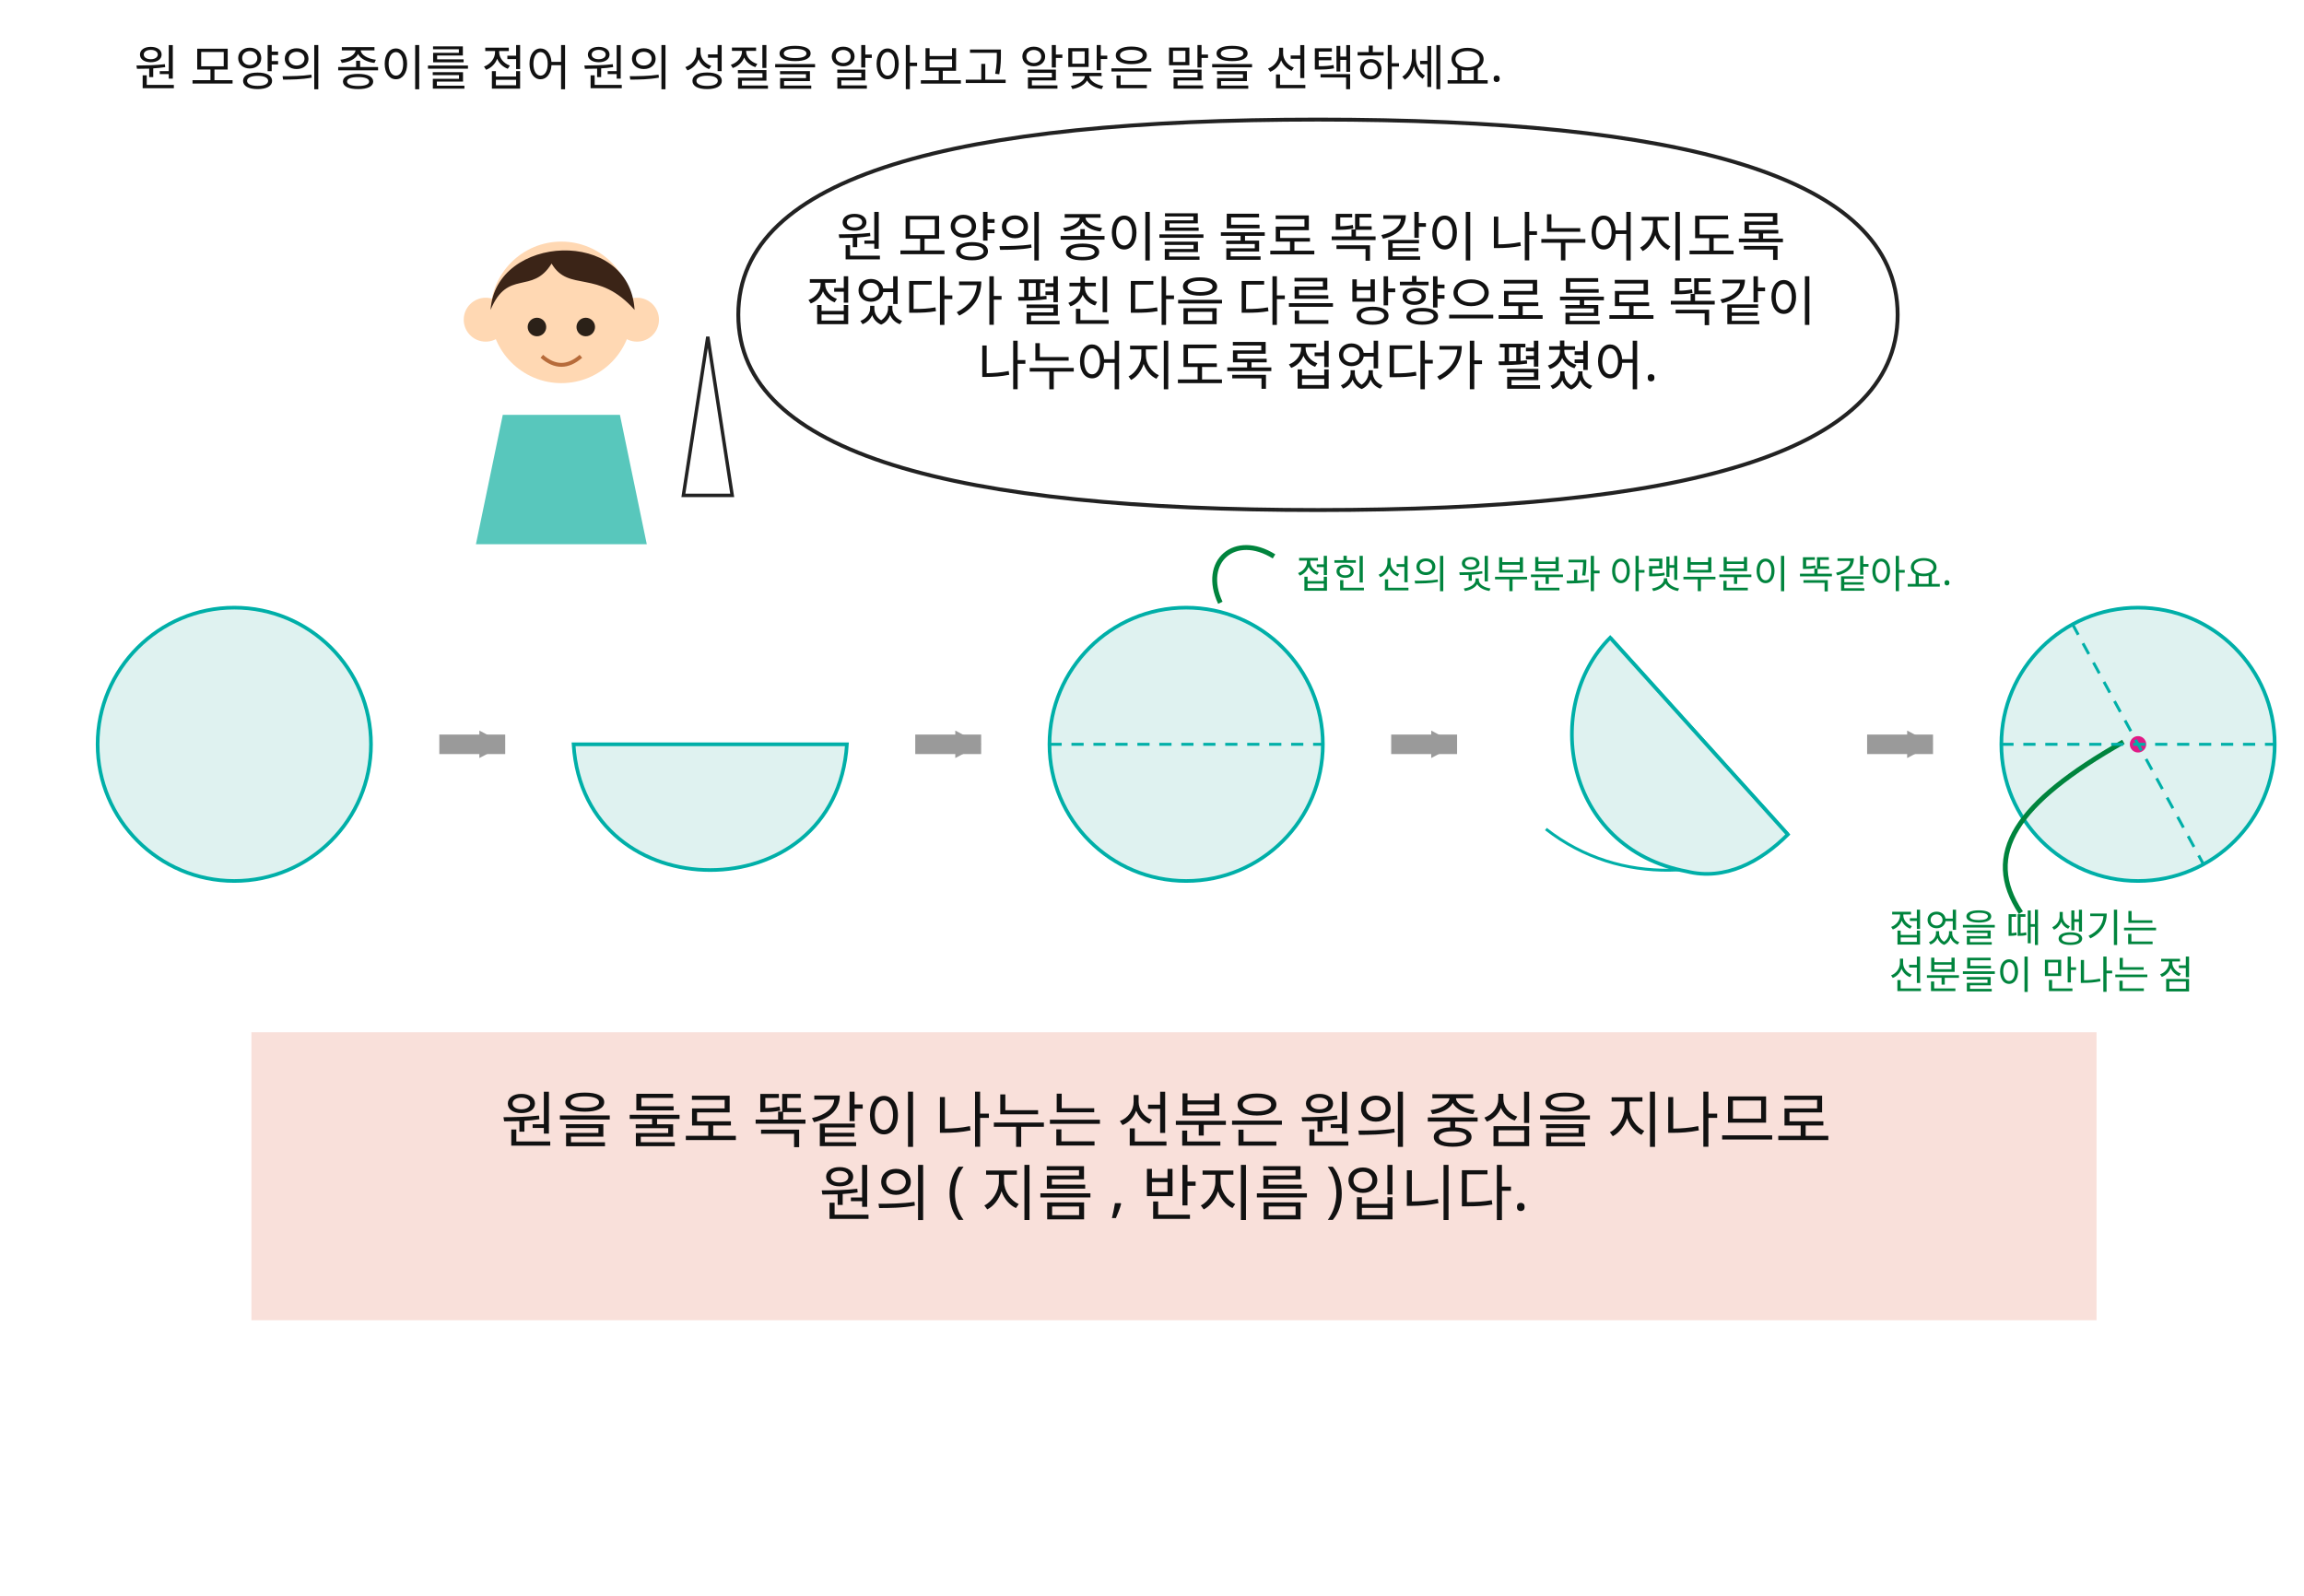
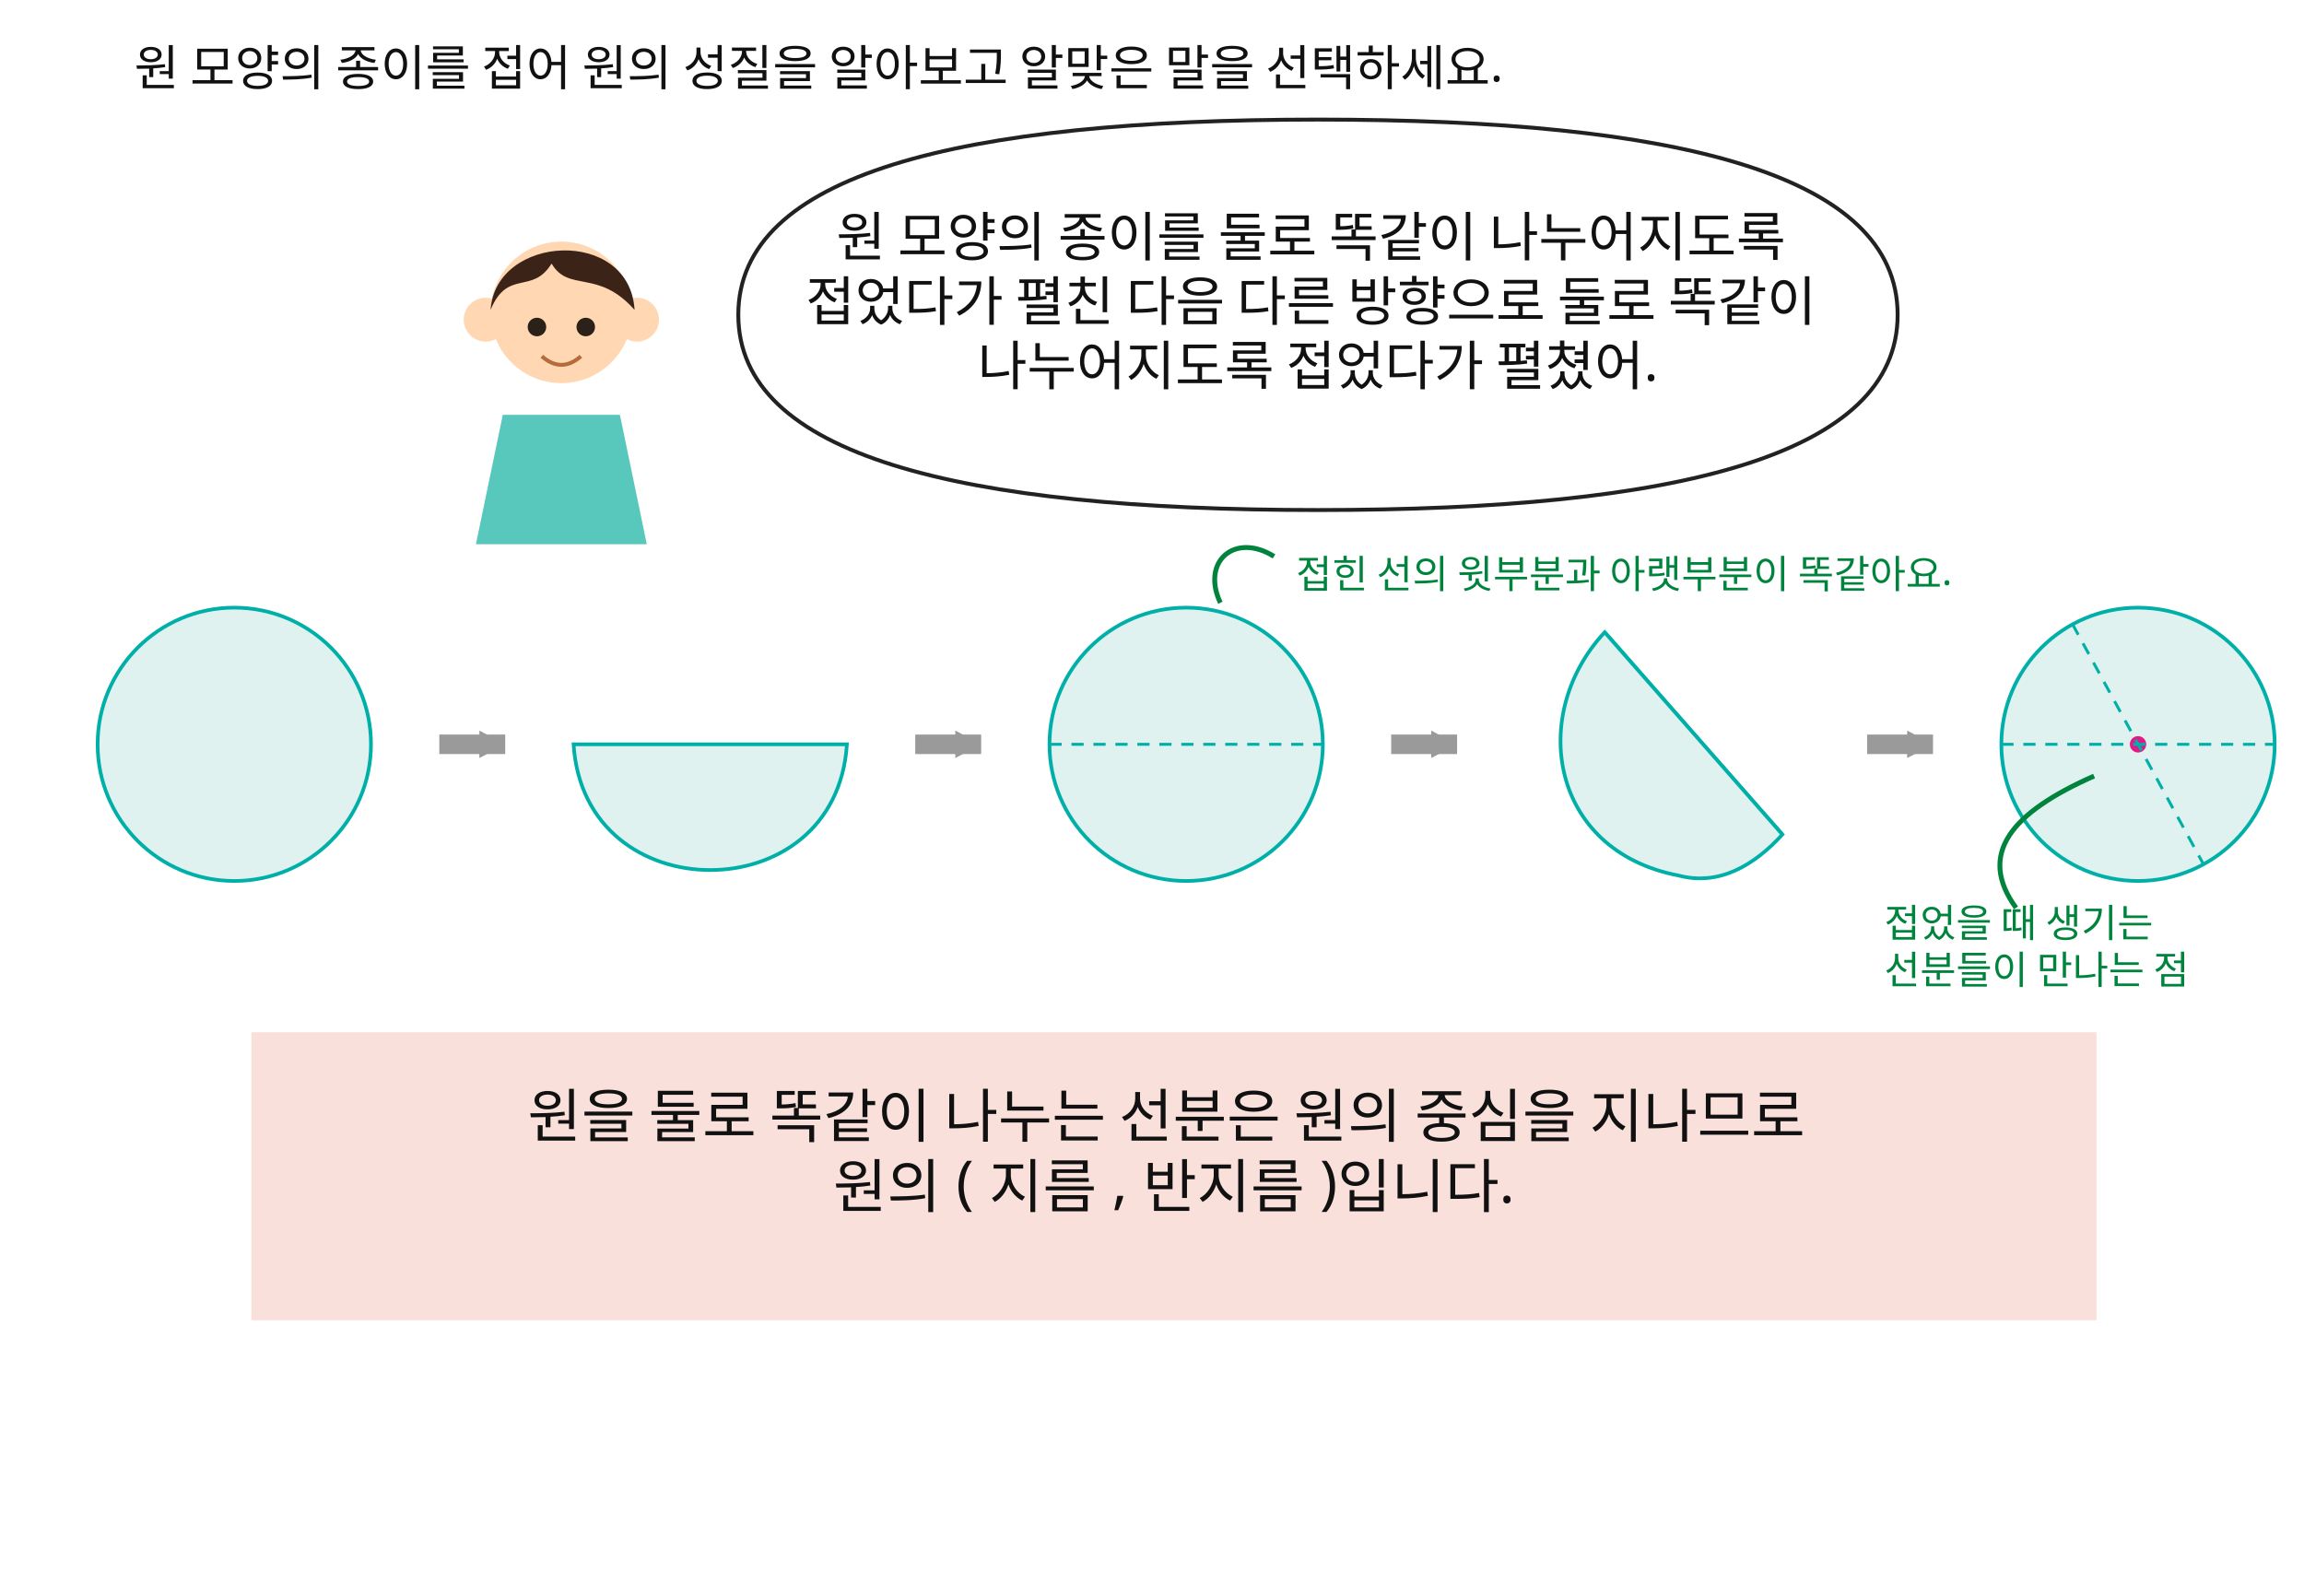
<svg xmlns="http://www.w3.org/2000/svg" width="944" height="654" viewBox="0 0 944 654">
  <rect x="0" y="0" width="944" height="654" fill="#FFFFFF" />
-   <path id="slot.speech.bubble.path" d="M 302.5 129.0 C 302.5 71.4, 392.75 49.0, 540.0 49.0 C 687.25 49.0, 777.5 71.4, 777.5 129.0 C 777.5 186.6, 687.25 209.0, 540.0 209.0 C 392.75 209.0, 302.5 186.6, 302.5 129.0 Z" stroke="#222222" stroke-width="1.6" fill="#ffffff" />
-   <polygon id="slot.speech.tail.polygon" points="280,203 300,203 290,138" stroke="#222222" stroke-width="1.4" fill="#ffffff" />
+   <path id="slot.speech.bubble.path" d="M 302.5 129 C 302.5 71.4, 392.75 49, 540 49 C 687.25 49, 777.5 71.4, 777.5 129 C 777.5 186.6, 687.25 209, 540 209 C 392.75 209, 302.5 186.6, 302.5 129 Z" stroke="#222222" stroke-width="1.6" fill="#ffffff" />
  <polygon id="slot.person.left.body.polygon" points="195,223 265,223 254,170 206,170" stroke="none" stroke-width="2" fill="#58C7BC" />
  <circle id="slot.person.left.ear.left.circle" cx="199" cy="131" r="9" stroke="none" stroke-width="2" fill="#ffd8b3" />
  <circle id="slot.person.left.ear.right.circle" cx="261" cy="131" r="9" stroke="none" stroke-width="2" fill="#ffd8b3" />
  <circle id="slot.person.left.head.circle" cx="230" cy="128" r="29" stroke="none" stroke-width="2" fill="#ffd8b3" />
  <path id="slot.person.left.hair.cap.path" d="M 201.0 127.0 C 203.0 96.0, 258.0 93.0, 260.0 127.0 C 245.0 110.0, 233.0 120.0, 226.0 108.0 C 218.0 121.0, 208.0 110.0, 201.0 127.0 Z" stroke="none" stroke-width="2" fill="#3B2417" />
  <circle id="slot.person.left.eye.left.circle" cx="220" cy="134" r="3.8" stroke="none" stroke-width="2" fill="#2b2118" />
  <circle id="slot.person.left.eye.right.circle" cx="240" cy="134" r="3.8" stroke="none" stroke-width="2" fill="#2b2118" />
  <path id="slot.person.left.smile.path" d="M 222.0 146.0 Q 230.0 153.0 238.0 146.0" stroke="#b76b3a" stroke-width="1.6" fill="none" />
  <polygon id="slot.fold.arrow1.head.polygon" points="207,305 196.405,310.634 196.405,299.366" stroke="#9A9A9A" stroke-width="0" fill="#9A9A9A" />
  <path id="slot.fold.stage2.edge.path" d="M 245.08 310.6 C 274.2 367.72, 316.2 363.24, 338.6 309.48" stroke="#00AFA8" stroke-width="1.2" fill="none" />
  <polygon id="slot.fold.arrow2.head.polygon" points="402,305 391.405,310.634 391.405,299.366" stroke="#9A9A9A" stroke-width="0" fill="#9A9A9A" />
  <polygon id="slot.fold.arrow3.head.polygon" points="597,305 586.405,310.634 586.405,299.366" stroke="#9A9A9A" stroke-width="0" fill="#9A9A9A" />
-   <path id="slot.fold.stage4.edge.path" d="M 633.4 339.72 C 664.2 363.8, 704.52 359.88, 732.52 341.96" stroke="#00AFA8" stroke-width="1.2" fill="none" />
  <circle id="slot.fold.stage4.guide.circle" cx="687.529" cy="294.552" r="0.01" stroke="none" stroke-width="2" fill="none" />
  <polygon id="slot.fold.arrow4.head.polygon" points="792,305 781.405,310.634 781.405,299.366" stroke="#9A9A9A" stroke-width="0" fill="#9A9A9A" />
  <line id="slot.fold.arrow1.body.line" x1="180" y1="305" x2="207" y2="305" stroke="#9A9A9A" stroke-width="8" />
  <line id="slot.fold.arrow2.body.line" x1="375" y1="305" x2="402" y2="305" stroke="#9A9A9A" stroke-width="8" />
  <line id="slot.fold.arrow3.body.line" x1="570" y1="305" x2="597" y2="305" stroke="#9A9A9A" stroke-width="8" />
-   <line id="slot.fold.stage4.crease.line" x1="659.72" y1="261.32" x2="732.52" y2="341.96" stroke="#00AFA8" stroke-width="1.5" />
+   <line id="slot.fold.stage4.crease.line" x1="657.48" y1="259.08" x2="730.28" y2="341.96" stroke="#00AFA8" stroke-width="1.5" />
  <line id="slot.fold.arrow4.body.line" x1="765" y1="305" x2="792" y2="305" stroke="#9A9A9A" stroke-width="8" />
  <text id="slot.stem.text" x="55" y="35" fill="#111111" font-family="Noto Sans KR, sans-serif" font-size="20">원 모양의 종이를 접어 원의 성질을 알아보고 알맞은 말을 선택하세요.</text>
  <text id="slot.speech.text.text" x="540" y="105" fill="#111111" font-family="Noto Sans KR, sans-serif" font-size="22" text-anchor="middle">
    <tspan x="540" dy="0">원 모양의 종이를 둘로 똑같이 나누어지도록</tspan>
    <tspan x="540" dy="1.2em">접었다가 펼친 다음 다른 방향으로 둘로 똑같이</tspan>
    <tspan x="540" dy="1.2em">나누어지도록 접었다가 펼쳤어.</tspan>
  </text>
  <circle id="slot.fold.stage1.paper.circle" cx="96" cy="305" r="56" stroke="#00AFA8" stroke-width="1.5" fill="#DFF2F0" />
  <path id="slot.fold.stage2.paper.path" d="M 235 305 C 237.24 339.72, 264.12 356.52, 291 356.52 C 317.88 356.52, 344.76 339.72, 347 305 L 235 305 Z" stroke="#00AFA8" stroke-width="1.5" fill="#DFF2F0" />
  <circle id="slot.fold.stage3.paper.circle" cx="486" cy="305" r="56" stroke="#00AFA8" stroke-width="1.5" fill="#DFF2F0" />
-   <path id="slot.fold.stage4.paper.path" d="M 659.72 261.32 C 631.72 289.32, 640.68 347.56, 691.08 357.08 C 706.76 361, 721.32 353.16, 732.52 341.96 L 659.72 261.32 Z" stroke="#00AFA8" stroke-width="1.5" fill="#DFF2F0" />
+   <path id="slot.fold.stage4.paper.path" d="M 657.48 259.08 C 626.12 292.68, 635.08 348.68, 687.72 358.76 C 704.52 363.24, 719.08 354.28, 730.28 341.96 L 657.48 259.08 Z" stroke="#00AFA8" stroke-width="1.5" fill="#DFF2F0" />
  <circle id="slot.fold.stage5.paper.circle" cx="876" cy="305" r="56" stroke="#00AFA8" stroke-width="1.5" fill="#DFF2F0" />
  <circle id="slot.fold.stage5.center.circle" cx="876" cy="305" r="3.36" stroke="none" stroke-width="2" fill="#E11A86" />
  <path id="slot.note.equal.arrow.path" d="M 500 247 C 492 230, 506 218, 522 228" stroke="#00843D" stroke-width="2" fill="none" />
-   <path id="slot.note.center.arrow.path" d="M 828 374 C 812 350, 826 329, 870 304" stroke="#00843D" stroke-width="2" fill="none" />
+   <path id="slot.note.center.arrow.path" d="M 826 372 C 810 350, 824 333, 858 318" stroke="#00843D" stroke-width="2" fill="none" />
  <line id="slot.fold.stage3.fold_line.line" x1="430" y1="305" x2="542" y2="305" stroke="#00AFA8" stroke-width="1.2" stroke-dasharray="5 4" />
  <line id="slot.fold.stage5.fold_line.line" x1="820" y1="305" x2="932" y2="305" stroke="#00AFA8" stroke-width="1.2" stroke-dasharray="5 4" />
  <line id="slot.fold.stage5.fold_line2.line" x1="849.12" y1="255.72" x2="902.88" y2="354.28" stroke="#00AFA8" stroke-width="1.2" stroke-dasharray="5 4" />
  <text id="slot.note.equal.text" x="531" y="241" fill="#00843D" font-family="Noto Sans KR, sans-serif" font-size="16">접힌 선의 윗부분과 아랫부분이 똑같아요.</text>
-   <text id="slot.note.center.text" x="774" y="386" fill="#00843D" font-family="Noto Sans KR, sans-serif" font-size="16">
-     <tspan x="774" dy="0">접었을 때 생기는</tspan>
-     <tspan x="774" dy="1.2em">선분들이 만나는 점</tspan>
+   <text id="slot.note.center.text" x="772" y="384" fill="#00843D" font-family="Noto Sans KR, sans-serif" font-size="16">
+     <tspan x="772" dy="0">접었을 때 생기는</tspan>
+     <tspan x="772" dy="1.2em">선분들이 만나는 점</tspan>
  </text>
  <rect id="slot.answer.box.rect" x="103" y="423" width="756" height="118" fill="#F9E0DA" stroke="none" stroke-width="1.5" />
-   <text id="slot.answer.text.text" x="481" y="468" fill="#111111" font-family="Noto Sans KR, sans-serif" font-size="25" text-anchor="middle">
+   <text id="slot.answer.text.text" x="481" y="466" fill="#111111" font-family="Noto Sans KR, sans-serif" font-size="24" text-anchor="middle">
    <tspan x="481" dy="0">원을 둘로 똑같이 나누는 선분은 원의 중심을 지나므로</tspan>
    <tspan x="481" dy="1.2em">원의 ( 지름 , 반지름 )입니다.</tspan>
  </text>
</svg>
